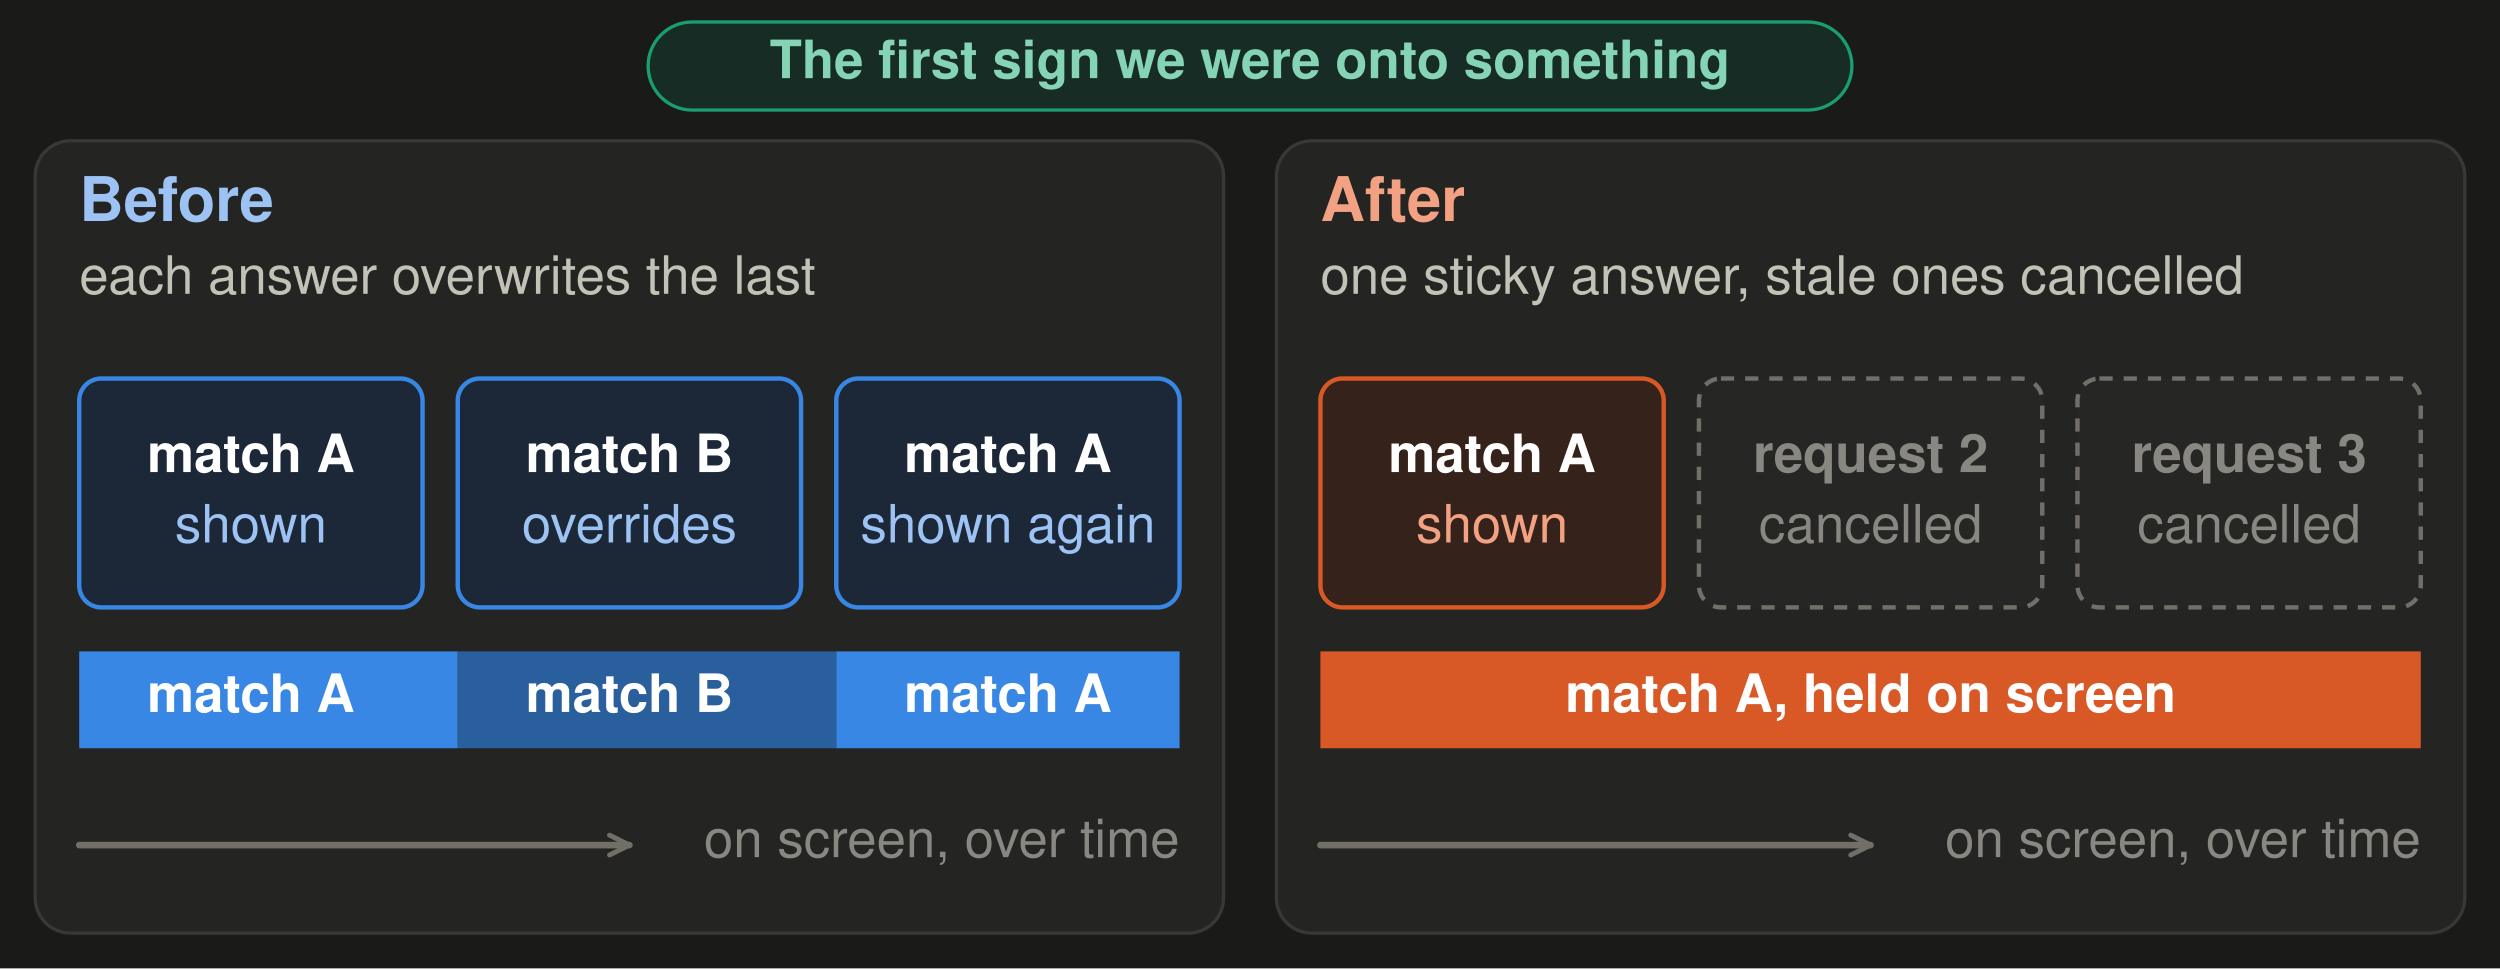
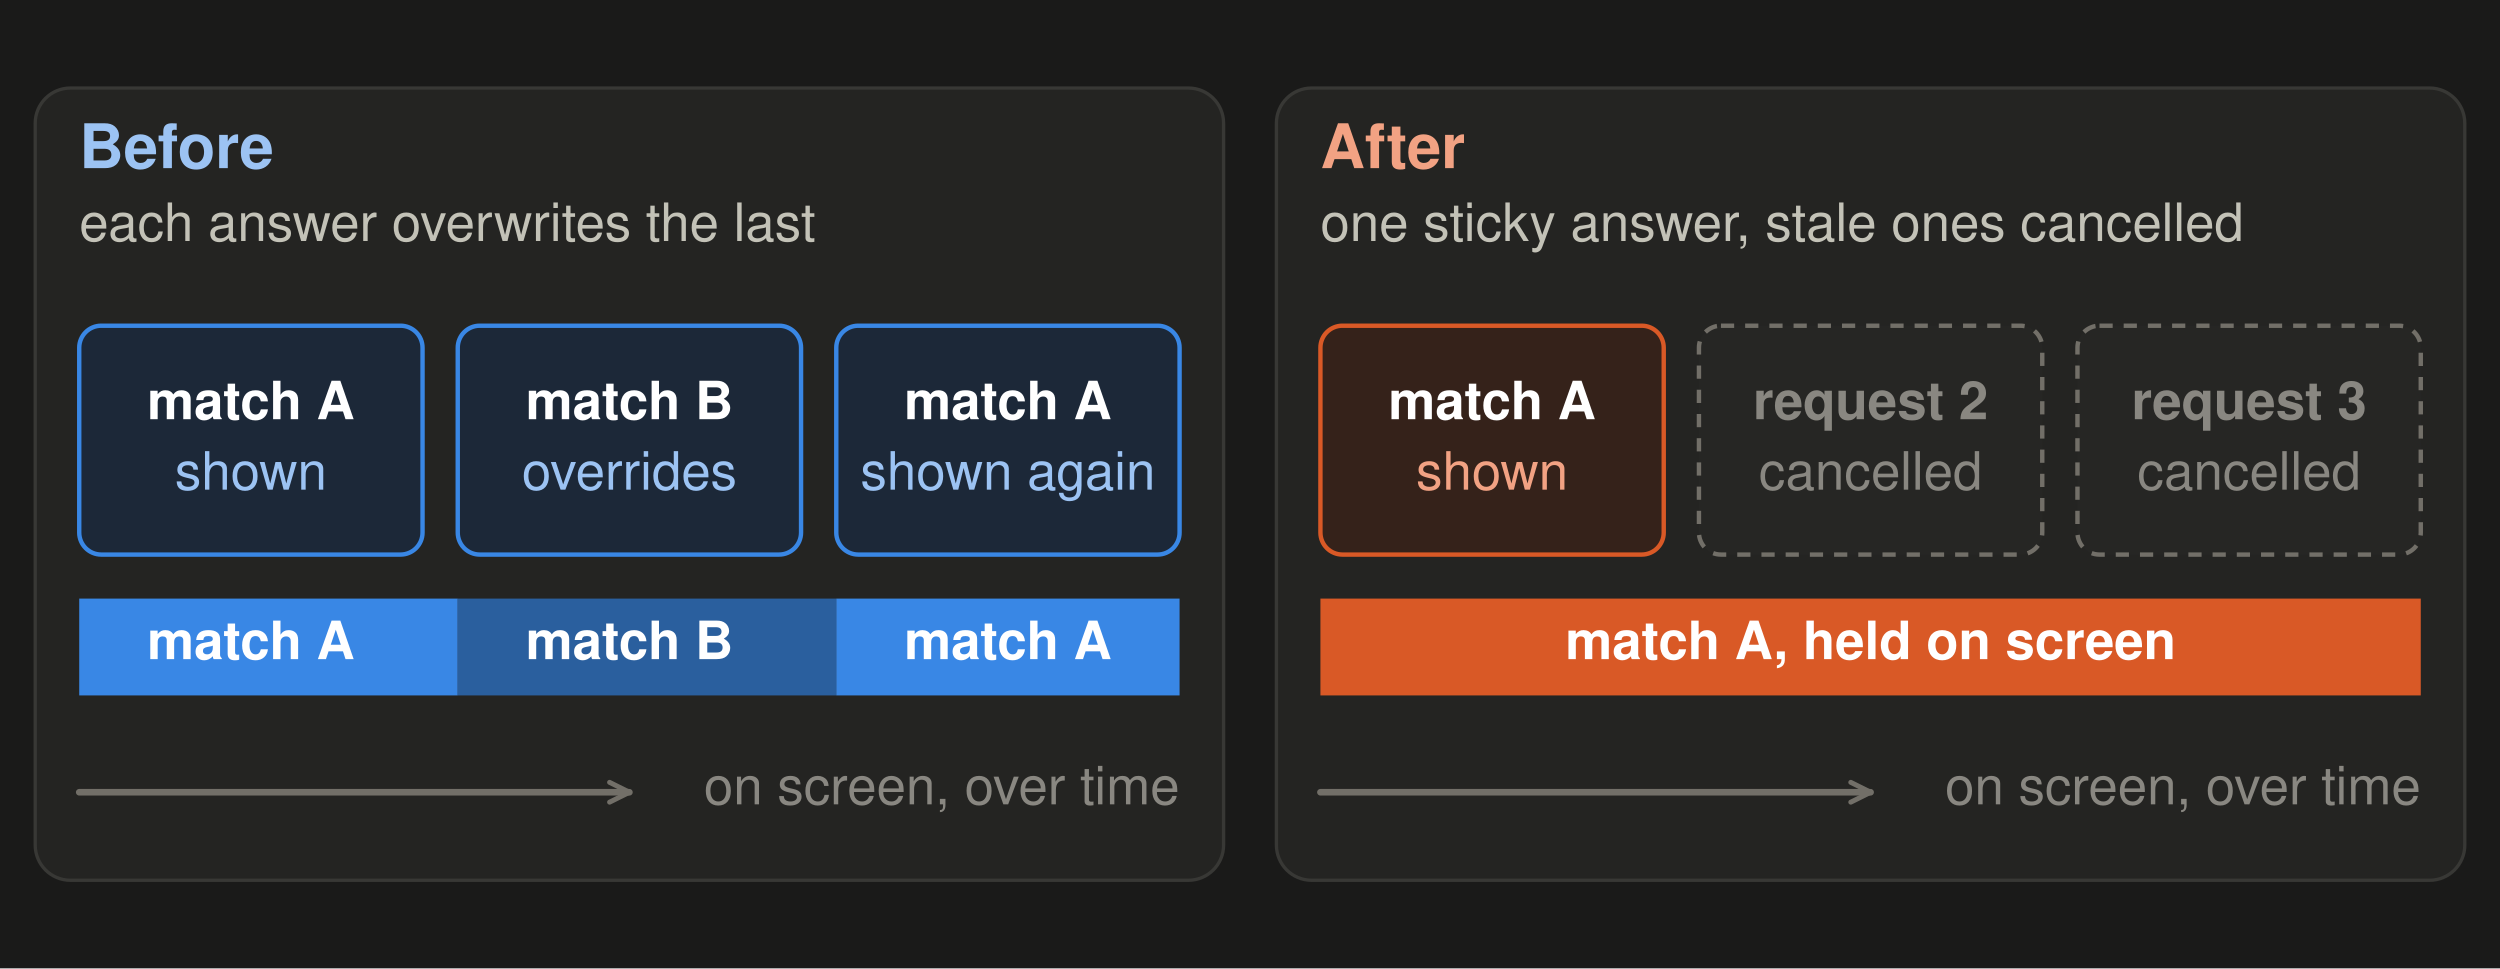
<svg xmlns="http://www.w3.org/2000/svg" viewBox="0 0 1136 440" width="1136" height="440" role="img" aria-labelledby="t d" style="font-family:system-ui, -apple-system, 'Segoe UI', Helvetica, Arial, sans-serif">
  <defs>
    <marker id="ah-grey" viewBox="0 0 12 12" refX="10" refY="6" markerWidth="13.5" markerHeight="13.5" markerUnits="userSpaceOnUse" orient="auto-start-reverse">
      <path d="M2 2 L10 6 L2 10" fill="none" data-stroke-role="data-line" stroke="#726f68" stroke-width="2" stroke-linecap="round" stroke-linejoin="round" />
    </marker>
  </defs>
  <rect x="0" y="0" width="1136" height="440" data-fill-role="canvas" fill="#1a1a19" />
-   <rect x="294.5" y="10" width="547" height="40" rx="20" data-fill-role="compute-fill" fill="#162c24" data-stroke-role="compute-line" stroke="#199e70" stroke-width="1.5" />
-   <text x="568" y="30" font-size="24" font-weight="700" text-anchor="middle" dominant-baseline="central" data-fill-role="compute-ink" fill="#86d4b6">The first sign we were onto something</text>
-   <rect x="16" y="64" width="540" height="360" rx="16" data-fill-role="surface" fill="#242422" data-stroke-role="rule" stroke="#383835" stroke-width="1.5" data-layout-container="jp0" data-min-pad="20" data-symmetry="x" data-symmetry-tol="2" data-layout-count="3" data-reserve-top="88" />
-   <text x="36" y="94" font-size="28" font-weight="700" text-anchor="start" dominant-baseline="central" data-fill-role="edge-ink" fill="#9cc3f3">Before</text>
-   <text x="36" y="128" font-size="24" text-anchor="start" dominant-baseline="central" data-fill-role="ink" fill="#c3c2b7">each answer overwrites the last</text>
-   <rect x="36" y="172" width="156" height="104" rx="10" data-fill-role="edge-fill" fill="#1c2838" data-stroke-role="edge-line" stroke="#3987e5" stroke-width="2" data-layout-group="jf0" data-distribution="equal-gap" data-axis="x" data-group-count="3" data-gap-tol="1" data-layout-parent="jp0" data-layout-item="jf0" />
-   <text x="114" y="209" font-size="24" font-weight="700" text-anchor="middle" dominant-baseline="central" data-fill-role="ink" fill="#ffffff">match A</text>
-   <text x="114" y="241" font-size="24" text-anchor="middle" dominant-baseline="central" data-fill-role="edge-ink" fill="#9cc3f3">shown</text>
-   <rect x="208" y="172" width="156" height="104" rx="10" data-fill-role="edge-fill" fill="#1c2838" data-stroke-role="edge-line" stroke="#3987e5" stroke-width="2" data-layout-parent="jp0" data-layout-item="jf0" />
-   <text x="286" y="209" font-size="24" font-weight="700" text-anchor="middle" dominant-baseline="central" data-fill-role="ink" fill="#ffffff">match B</text>
-   <text x="286" y="241" font-size="24" text-anchor="middle" dominant-baseline="central" data-fill-role="edge-ink" fill="#9cc3f3">overrides</text>
-   <rect x="380" y="172" width="156" height="104" rx="10" data-fill-role="edge-fill" fill="#1c2838" data-stroke-role="edge-line" stroke="#3987e5" stroke-width="2" data-layout-parent="jp0" data-layout-item="jf0" />
-   <text x="458" y="209" font-size="24" font-weight="700" text-anchor="middle" dominant-baseline="central" data-fill-role="ink" fill="#ffffff">match A</text>
-   <text x="458" y="241" font-size="24" text-anchor="middle" dominant-baseline="central" data-fill-role="edge-ink" fill="#9cc3f3">shown again</text>
-   <rect x="36" y="296" width="172" height="44" rx="0" data-fill-role="edge-line" fill="#3987e5" />
-   <text x="114" y="318" font-size="24" font-weight="700" text-anchor="middle" dominant-baseline="central" data-fill-role="on-focus" fill="#ffffff">match A</text>
-   <rect x="208" y="296" width="172" height="44" rx="0" data-fill-role="edge-line" fill="#2a5f9e" />
-   <text x="286" y="318" font-size="24" font-weight="700" text-anchor="middle" dominant-baseline="central" data-fill-role="on-focus" fill="#ffffff">match B</text>
-   <rect x="380" y="296" width="156" height="44" rx="0" data-fill-role="edge-line" fill="#3987e5" />
-   <text x="458" y="318" font-size="24" font-weight="700" text-anchor="middle" dominant-baseline="central" data-fill-role="on-focus" fill="#ffffff">match A</text>
-   <path d="M36 384 L286 384" fill="none" data-stroke-role="data-line" stroke="#726f68" stroke-width="3" stroke-linecap="round" marker-end="url(#ah-grey)" />
-   <text x="536" y="384" font-size="24" text-anchor="end" dominant-baseline="central" data-fill-role="muted" fill="#898781">on screen, over time</text>
-   <rect x="580" y="64" width="540" height="360" rx="16" data-fill-role="surface" fill="#242422" data-stroke-role="rule" stroke="#383835" stroke-width="1.5" data-layout-container="jp1" data-min-pad="20" data-symmetry="x" data-symmetry-tol="2" data-layout-count="3" data-reserve-top="88" />
-   <text x="600" y="94" font-size="28" font-weight="700" text-anchor="start" dominant-baseline="central" data-fill-role="focus" fill="#f2a283">After</text>
-   <text x="600" y="128" font-size="24" text-anchor="start" dominant-baseline="central" data-fill-role="ink" fill="#c3c2b7">one sticky answer, stale ones cancelled</text>
-   <rect x="600" y="172" width="156" height="104" rx="10" data-fill-role="surface-tint" fill="#35221a" data-stroke-role="focus" stroke="#d95926" stroke-width="2" data-layout-group="jf1" data-distribution="equal-gap" data-axis="x" data-group-count="3" data-gap-tol="1" data-layout-parent="jp1" data-layout-item="jf1" />
-   <text x="678" y="209" font-size="24" font-weight="700" text-anchor="middle" dominant-baseline="central" data-fill-role="ink" fill="#ffffff">match A</text>
-   <text x="678" y="241" font-size="24" text-anchor="middle" dominant-baseline="central" data-fill-role="focus" fill="#f2a283">shown</text>
-   <rect x="772" y="172" width="156" height="104" rx="10" data-fill-role="data-fill" fill="#262624" data-stroke-role="data-line" stroke="#726f68" stroke-width="2" stroke-dasharray="6 5" data-layout-parent="jp1" data-layout-item="jf1" />
-   <text x="850" y="209" font-size="24" font-weight="700" text-anchor="middle" dominant-baseline="central" data-fill-role="muted" fill="#898781">request 2</text>
-   <text x="850" y="241" font-size="24" text-anchor="middle" dominant-baseline="central" data-fill-role="muted" fill="#898781">cancelled</text>
-   <rect x="944" y="172" width="156" height="104" rx="10" data-fill-role="data-fill" fill="#262624" data-stroke-role="data-line" stroke="#726f68" stroke-width="2" stroke-dasharray="6 5" data-layout-parent="jp1" data-layout-item="jf1" />
-   <text x="1022" y="209" font-size="24" font-weight="700" text-anchor="middle" dominant-baseline="central" data-fill-role="muted" fill="#898781">request 3</text>
-   <text x="1022" y="241" font-size="24" text-anchor="middle" dominant-baseline="central" data-fill-role="muted" fill="#898781">cancelled</text>
-   <rect x="600" y="296" width="500" height="44" rx="0" data-fill-role="focus" fill="#d95926" />
-   <text x="850" y="318" font-size="24" font-weight="700" text-anchor="middle" dominant-baseline="central" data-fill-role="on-focus" fill="#ffffff">match A, held on screen</text>
-   <path d="M600 384 L850 384" fill="none" data-stroke-role="data-line" stroke="#726f68" stroke-width="3" stroke-linecap="round" marker-end="url(#ah-grey)" />
-   <text x="1100" y="384" font-size="24" text-anchor="end" dominant-baseline="central" data-fill-role="muted" fill="#898781">on screen, over time</text>
+   <rect x="16" y="40" width="540" height="360" rx="16" data-fill-role="surface" fill="#242422" data-stroke-role="rule" stroke="#383835" stroke-width="1.5" data-layout-container="jp0" data-min-pad="20" data-symmetry="x" data-symmetry-tol="2" data-layout-count="3" data-reserve-top="88" />
+   <text x="36" y="70" font-size="28" font-weight="700" text-anchor="start" dominant-baseline="central" data-fill-role="edge-ink" fill="#9cc3f3">Before</text>
+   <text x="36" y="104" font-size="24" text-anchor="start" dominant-baseline="central" data-fill-role="ink" fill="#c3c2b7">each answer overwrites the last</text>
+   <rect x="36" y="148" width="156" height="104" rx="10" data-fill-role="edge-fill" fill="#1c2838" data-stroke-role="edge-line" stroke="#3987e5" stroke-width="2" data-layout-group="jf0" data-distribution="equal-gap" data-axis="x" data-group-count="3" data-gap-tol="1" data-layout-parent="jp0" data-layout-item="jf0" />
+   <text x="114" y="185" font-size="24" font-weight="700" text-anchor="middle" dominant-baseline="central" data-fill-role="ink" fill="#ffffff">match A</text>
+   <text x="114" y="217" font-size="24" text-anchor="middle" dominant-baseline="central" data-fill-role="edge-ink" fill="#9cc3f3">shown</text>
+   <rect x="208" y="148" width="156" height="104" rx="10" data-fill-role="edge-fill" fill="#1c2838" data-stroke-role="edge-line" stroke="#3987e5" stroke-width="2" data-layout-parent="jp0" data-layout-item="jf0" />
+   <text x="286" y="185" font-size="24" font-weight="700" text-anchor="middle" dominant-baseline="central" data-fill-role="ink" fill="#ffffff">match B</text>
+   <text x="286" y="217" font-size="24" text-anchor="middle" dominant-baseline="central" data-fill-role="edge-ink" fill="#9cc3f3">overrides</text>
+   <rect x="380" y="148" width="156" height="104" rx="10" data-fill-role="edge-fill" fill="#1c2838" data-stroke-role="edge-line" stroke="#3987e5" stroke-width="2" data-layout-parent="jp0" data-layout-item="jf0" />
+   <text x="458" y="185" font-size="24" font-weight="700" text-anchor="middle" dominant-baseline="central" data-fill-role="ink" fill="#ffffff">match A</text>
+   <text x="458" y="217" font-size="24" text-anchor="middle" dominant-baseline="central" data-fill-role="edge-ink" fill="#9cc3f3">shown again</text>
+   <rect x="36" y="272" width="172" height="44" rx="0" data-fill-role="edge-line" fill="#3987e5" />
+   <text x="114" y="294" font-size="24" font-weight="700" text-anchor="middle" dominant-baseline="central" data-fill-role="on-focus" fill="#ffffff">match A</text>
+   <rect x="208" y="272" width="172" height="44" rx="0" data-fill-role="edge-line" fill="#2a5f9e" />
+   <text x="286" y="294" font-size="24" font-weight="700" text-anchor="middle" dominant-baseline="central" data-fill-role="on-focus" fill="#ffffff">match B</text>
+   <rect x="380" y="272" width="156" height="44" rx="0" data-fill-role="edge-line" fill="#3987e5" />
+   <text x="458" y="294" font-size="24" font-weight="700" text-anchor="middle" dominant-baseline="central" data-fill-role="on-focus" fill="#ffffff">match A</text>
+   <path d="M36 360 L286 360" fill="none" data-stroke-role="data-line" stroke="#726f68" stroke-width="3" stroke-linecap="round" marker-end="url(#ah-grey)" />
+   <text x="536" y="360" font-size="24" text-anchor="end" dominant-baseline="central" data-fill-role="muted" fill="#898781">on screen, over time</text>
+   <rect x="580" y="40" width="540" height="360" rx="16" data-fill-role="surface" fill="#242422" data-stroke-role="rule" stroke="#383835" stroke-width="1.5" data-layout-container="jp1" data-min-pad="20" data-symmetry="x" data-symmetry-tol="2" data-layout-count="3" data-reserve-top="88" />
+   <text x="600" y="70" font-size="28" font-weight="700" text-anchor="start" dominant-baseline="central" data-fill-role="focus" fill="#f2a283">After</text>
+   <text x="600" y="104" font-size="24" text-anchor="start" dominant-baseline="central" data-fill-role="ink" fill="#c3c2b7">one sticky answer, stale ones cancelled</text>
+   <rect x="600" y="148" width="156" height="104" rx="10" data-fill-role="surface-tint" fill="#35221a" data-stroke-role="focus" stroke="#d95926" stroke-width="2" data-layout-group="jf1" data-distribution="equal-gap" data-axis="x" data-group-count="3" data-gap-tol="1" data-layout-parent="jp1" data-layout-item="jf1" />
+   <text x="678" y="185" font-size="24" font-weight="700" text-anchor="middle" dominant-baseline="central" data-fill-role="ink" fill="#ffffff">match A</text>
+   <text x="678" y="217" font-size="24" text-anchor="middle" dominant-baseline="central" data-fill-role="focus" fill="#f2a283">shown</text>
+   <rect x="772" y="148" width="156" height="104" rx="10" data-fill-role="data-fill" fill="#262624" data-stroke-role="data-line" stroke="#726f68" stroke-width="2" stroke-dasharray="6 5" data-layout-parent="jp1" data-layout-item="jf1" />
+   <text x="850" y="185" font-size="24" font-weight="700" text-anchor="middle" dominant-baseline="central" data-fill-role="muted" fill="#898781">request 2</text>
+   <text x="850" y="217" font-size="24" text-anchor="middle" dominant-baseline="central" data-fill-role="muted" fill="#898781">cancelled</text>
+   <rect x="944" y="148" width="156" height="104" rx="10" data-fill-role="data-fill" fill="#262624" data-stroke-role="data-line" stroke="#726f68" stroke-width="2" stroke-dasharray="6 5" data-layout-parent="jp1" data-layout-item="jf1" />
+   <text x="1022" y="185" font-size="24" font-weight="700" text-anchor="middle" dominant-baseline="central" data-fill-role="muted" fill="#898781">request 3</text>
+   <text x="1022" y="217" font-size="24" text-anchor="middle" dominant-baseline="central" data-fill-role="muted" fill="#898781">cancelled</text>
+   <rect x="600" y="272" width="500" height="44" rx="0" data-fill-role="focus" fill="#d95926" />
+   <text x="850" y="294" font-size="24" font-weight="700" text-anchor="middle" dominant-baseline="central" data-fill-role="on-focus" fill="#ffffff">match A, held on screen</text>
+   <path d="M600 360 L850 360" fill="none" data-stroke-role="data-line" stroke="#726f68" stroke-width="3" stroke-linecap="round" marker-end="url(#ah-grey)" />
+   <text x="1100" y="360" font-size="24" text-anchor="end" dominant-baseline="central" data-fill-role="muted" fill="#898781">on screen, over time</text>
</svg>
